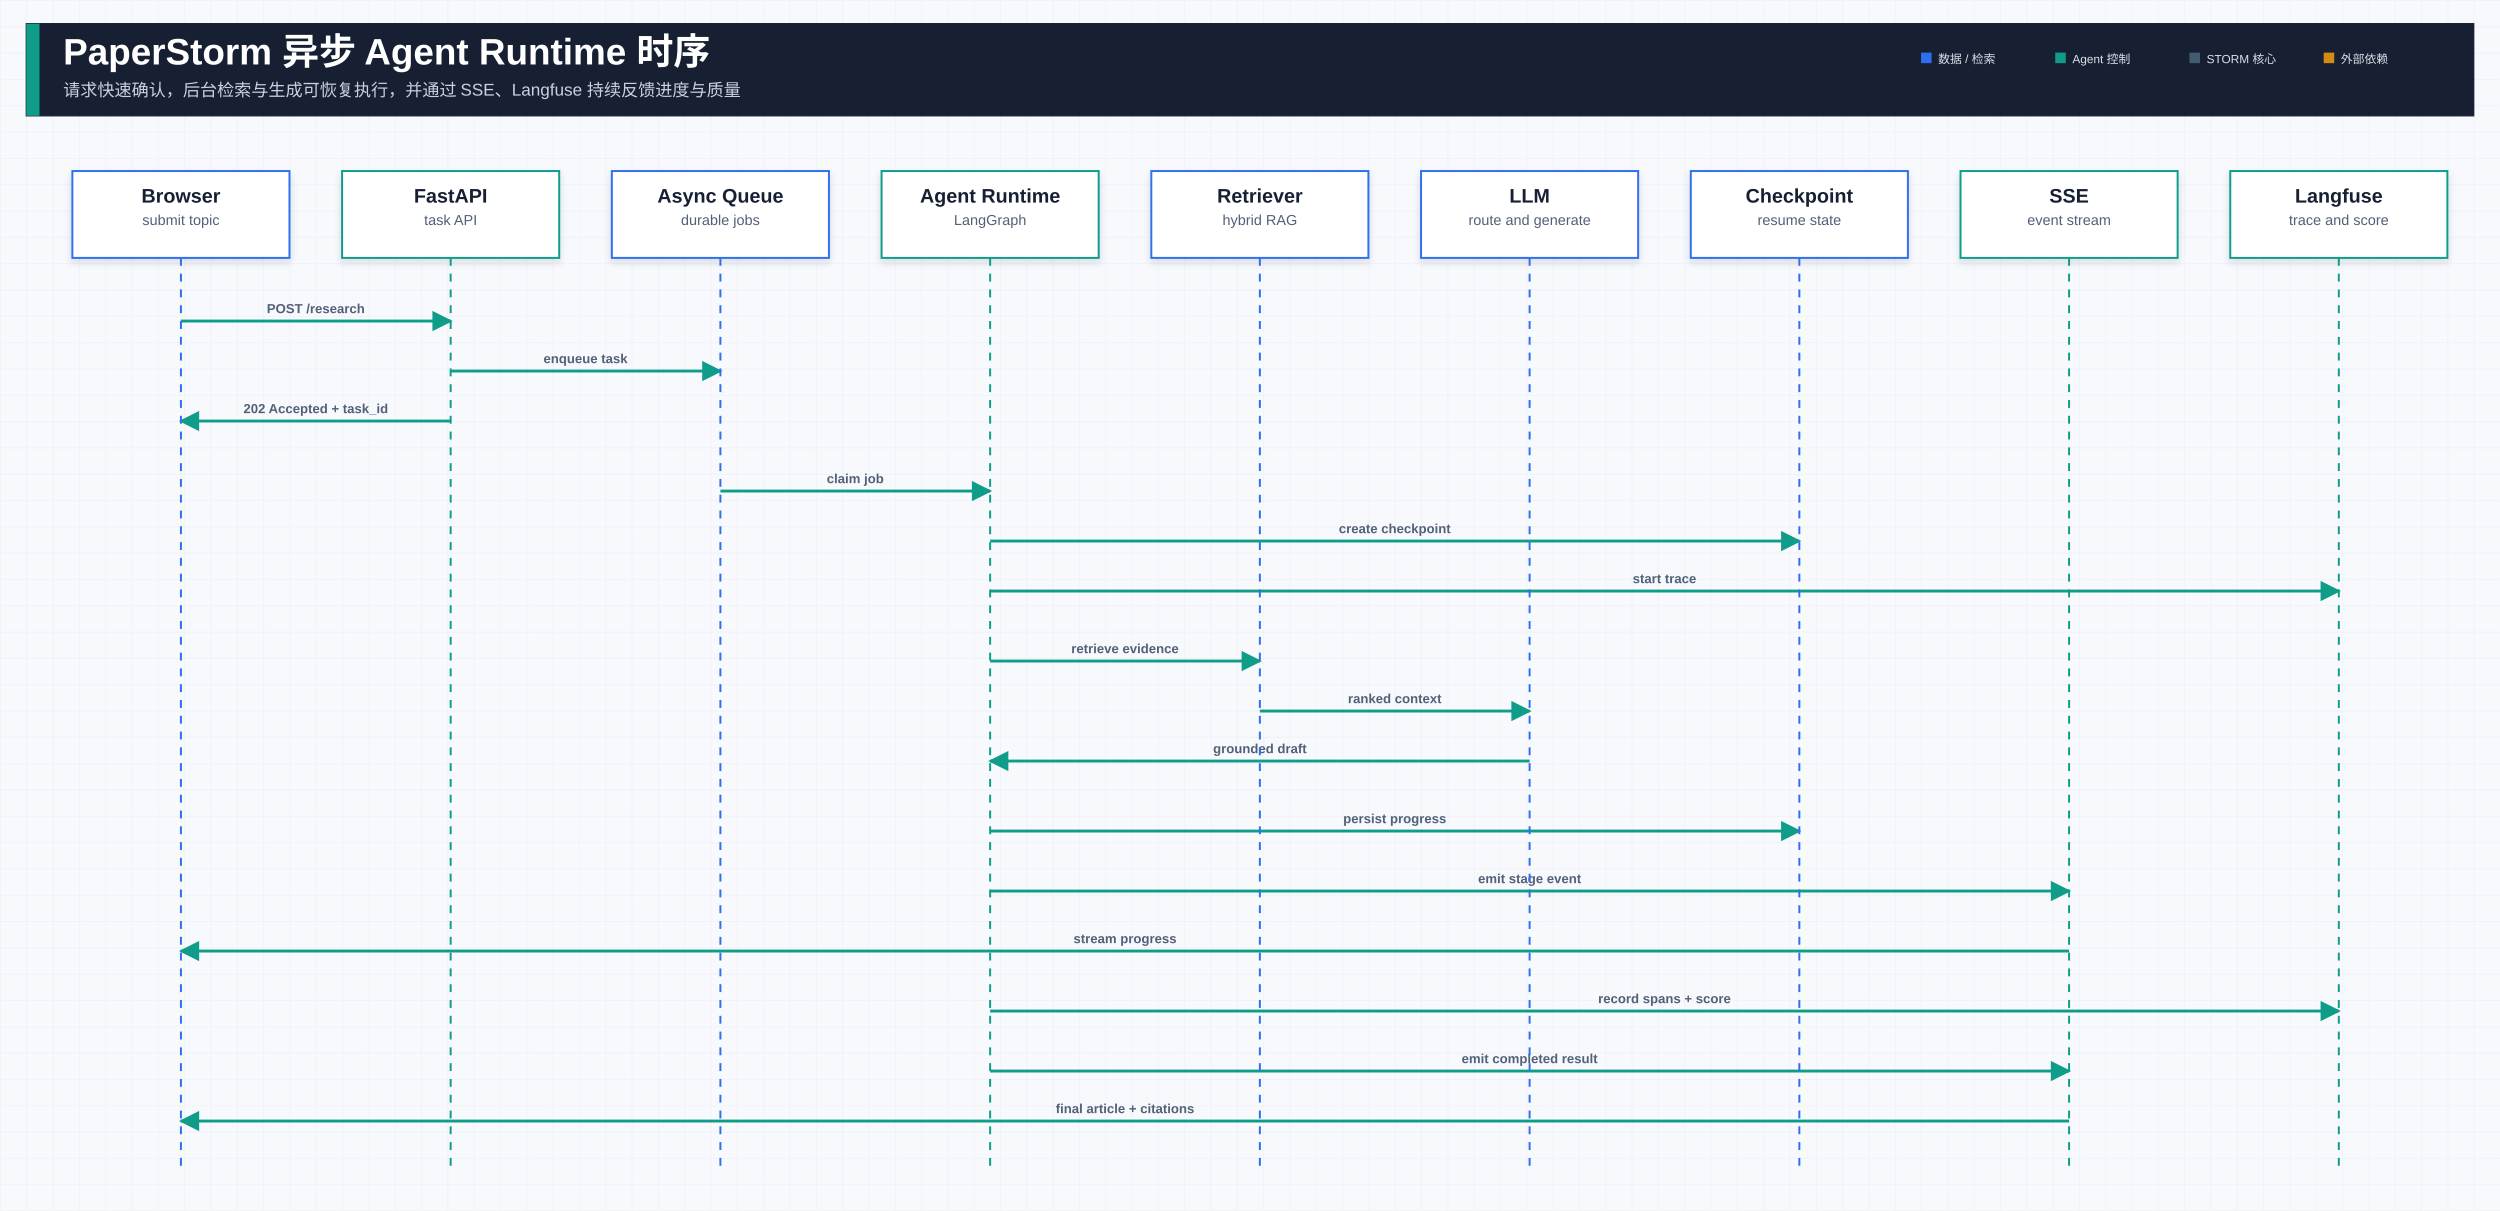
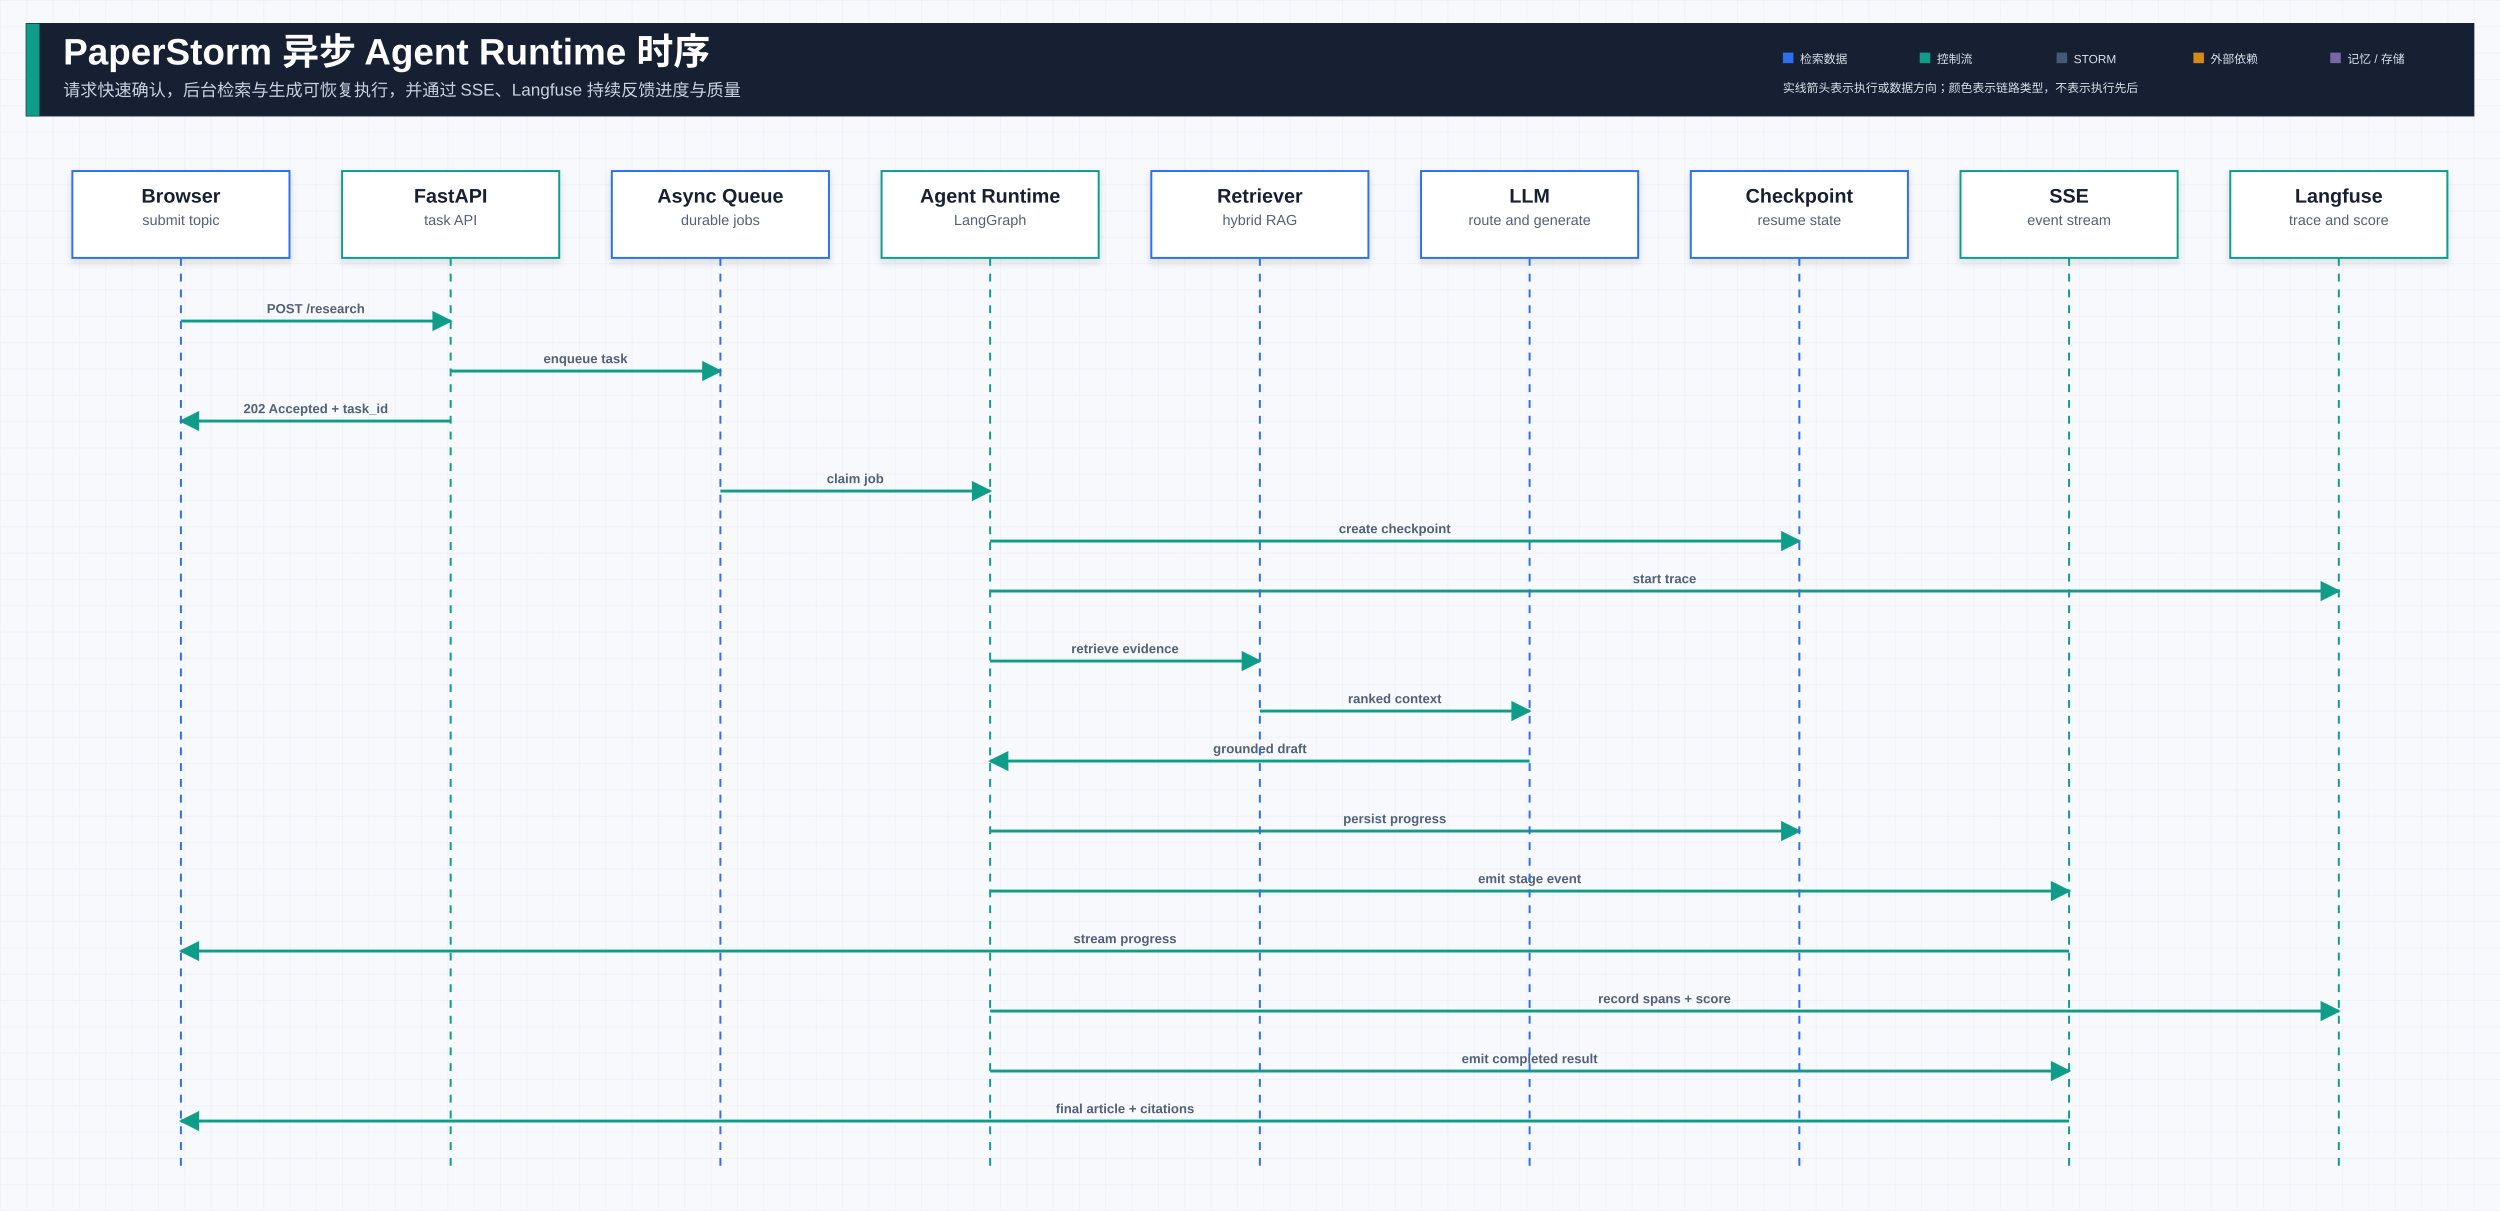
<svg xmlns="http://www.w3.org/2000/svg" width="1900" height="920" viewBox="0 0 1900 920" role="img" aria-label="PaperStorm 异步 Agent Runtime 时序">
  <defs>
    <filter id="node-shadow" x="-20%" y="-20%" width="140%" height="150%">
      <feDropShadow dx="0" dy="3" stdDeviation="3" flood-color="#24364A" flood-opacity=".14" />
    </filter>
    <pattern id="grid" width="20" height="20" patternUnits="userSpaceOnUse">
      <path d="M 20 0 L 0 0 0 20" fill="none" stroke="#E6EBF2" stroke-width=".6" />
    </pattern>
    <marker id="arrow-primary" viewBox="0 0 10 10" refX="9" refY="5" markerWidth="7" markerHeight="7" orient="auto-start-reverse">
      <path d="M 0 0 L 10 5 L 0 10 z" fill="#2F6FED" />
    </marker>
    <marker id="arrow-control" viewBox="0 0 10 10" refX="9" refY="5" markerWidth="7" markerHeight="7" orient="auto-start-reverse">
      <path d="M 0 0 L 10 5 L 0 10 z" fill="#0F9D8A" />
    </marker>
    <marker id="arrow-external" viewBox="0 0 10 10" refX="9" refY="5" markerWidth="7" markerHeight="7" orient="auto-start-reverse">
      <path d="M 0 0 L 10 5 L 0 10 z" fill="#D58A16" />
    </marker>
    <marker id="arrow-storage" viewBox="0 0 10 10" refX="9" refY="5" markerWidth="7" markerHeight="7" orient="auto-start-reverse">
      <path d="M 0 0 L 10 5 L 0 10 z" fill="#7567A8" />
    </marker>
    <marker id="arrow-danger" viewBox="0 0 10 10" refX="9" refY="5" markerWidth="7" markerHeight="7" orient="auto-start-reverse">
      <path d="M 0 0 L 10 5 L 0 10 z" fill="#D94A4A" />
    </marker>
    <marker id="arrow-storm" viewBox="0 0 10 10" refX="9" refY="5" markerWidth="7" markerHeight="7" orient="auto-start-reverse">
      <path d="M 0 0 L 10 5 L 0 10 z" fill="#435A73" />
    </marker>
    <marker id="arrow-neutral" viewBox="0 0 10 10" refX="9" refY="5" markerWidth="7" markerHeight="7" orient="auto-start-reverse">
      <path d="M 0 0 L 10 5 L 0 10 z" fill="#CBD5E1" />
    </marker>
    <style>text{font-family:'Segoe UI','Microsoft YaHei',Arial,sans-serif;fill:#172033;}.header{font-weight:750;fill:#FFFFFF;}.subtitle{fill:#C8D2DE;}.legend{fill:#D8E0E8;font-size:9px;}.panel-title,.node-title{font-weight:700;}.node-subtitle{fill:#526078;font-weight:400;}.edge-label{fill:#526078;font-size:10px;font-weight:600;}</style>
  </defs>
  <rect width="100%" height="100%" fill="#F7F9FC" />
  <rect width="100%" height="100%" fill="url(#grid)" />
  <rect x="20" y="18" width="1860" height="70" fill="#172033" stroke="#172033" />
  <rect x="20" y="18" width="10" height="70" fill="#0F9D8A" />
  <text x="48" y="49" class="header" font-size="28">PaperStorm 异步 Agent Runtime 时序</text>
  <text x="48" y="73" class="subtitle" font-size="13">请求快速确认，后台检索与生成可恢复执行，并通过 SSE、Langfuse 持续反馈进度与质量</text>
  <path d="M 137.5 244.0 L 342.5 244.0" fill="none" stroke="#0F9D8A" stroke-width="2.2" stroke-dasharray="none" marker-end="url(#arrow-control)" />
  <text x="240.0" y="238.0" class="edge-label" text-anchor="middle">POST /research</text>
  <path d="M 342.5 282.0 L 547.5 282.0" fill="none" stroke="#0F9D8A" stroke-width="2.2" stroke-dasharray="none" marker-end="url(#arrow-control)" />
  <text x="445.0" y="276.0" class="edge-label" text-anchor="middle">enqueue task</text>
  <path d="M 342.5 320.0 L 137.5 320.0" fill="none" stroke="#0F9D8A" stroke-width="2.2" stroke-dasharray="none" marker-end="url(#arrow-control)" />
  <text x="240.0" y="314.0" class="edge-label" text-anchor="middle">202 Accepted + task_id</text>
  <path d="M 547.5 373.2 L 752.5 373.2" fill="none" stroke="#0F9D8A" stroke-width="2.2" stroke-dasharray="none" marker-end="url(#arrow-control)" />
  <text x="650.0" y="367.2" class="edge-label" text-anchor="middle">claim job</text>
  <path d="M 752.5 411.2 L 1367.5 411.2" fill="none" stroke="#0F9D8A" stroke-width="2.2" stroke-dasharray="none" marker-end="url(#arrow-control)" />
  <text x="1060.0" y="405.2" class="edge-label" text-anchor="middle">create checkpoint</text>
  <path d="M 752.5 449.2 L 1777.5 449.2" fill="none" stroke="#0F9D8A" stroke-width="2.2" stroke-dasharray="none" marker-end="url(#arrow-control)" />
  <text x="1265.0" y="443.2" class="edge-label" text-anchor="middle">start trace</text>
  <path d="M 752.5 502.4 L 957.5 502.4" fill="none" stroke="#0F9D8A" stroke-width="2.2" stroke-dasharray="none" marker-end="url(#arrow-control)" />
  <text x="855.0" y="496.4" class="edge-label" text-anchor="middle">retrieve evidence</text>
  <path d="M 957.5 540.4 L 1162.5 540.4" fill="none" stroke="#0F9D8A" stroke-width="2.2" stroke-dasharray="none" marker-end="url(#arrow-control)" />
  <text x="1060.0" y="534.4" class="edge-label" text-anchor="middle">ranked context</text>
  <path d="M 1162.5 578.4 L 752.5 578.4" fill="none" stroke="#0F9D8A" stroke-width="2.2" stroke-dasharray="none" marker-end="url(#arrow-control)" />
  <text x="957.5" y="572.4" class="edge-label" text-anchor="middle">grounded draft</text>
  <path d="M 752.5 631.6 L 1367.5 631.6" fill="none" stroke="#0F9D8A" stroke-width="2.2" stroke-dasharray="none" marker-end="url(#arrow-control)" />
  <text x="1060.0" y="625.6" class="edge-label" text-anchor="middle">persist progress</text>
  <path d="M 752.5 677.2 L 1572.5 677.2" fill="none" stroke="#0F9D8A" stroke-width="2.2" stroke-dasharray="none" marker-end="url(#arrow-control)" />
  <text x="1162.5" y="671.2" class="edge-label" text-anchor="middle">emit stage event</text>
  <path d="M 1572.5 722.8 L 137.5 722.8" fill="none" stroke="#0F9D8A" stroke-width="2.2" stroke-dasharray="none" marker-end="url(#arrow-control)" />
  <text x="855.0" y="716.8" class="edge-label" text-anchor="middle">stream progress</text>
  <path d="M 752.5 768.4 L 1777.5 768.4" fill="none" stroke="#0F9D8A" stroke-width="2.2" stroke-dasharray="none" marker-end="url(#arrow-control)" />
  <text x="1265.0" y="762.4" class="edge-label" text-anchor="middle">record spans + score</text>
  <path d="M 752.5 814.0 L 1572.5 814.0" fill="none" stroke="#0F9D8A" stroke-width="2.2" stroke-dasharray="none" marker-end="url(#arrow-control)" />
  <text x="1162.5" y="808.0" class="edge-label" text-anchor="middle">emit completed result</text>
  <path d="M 1572.5 852.0 L 137.5 852.0" fill="none" stroke="#0F9D8A" stroke-width="2.2" stroke-dasharray="none" marker-end="url(#arrow-control)" />
  <text x="855.0" y="846.0" class="edge-label" text-anchor="middle">final article + citations</text>
  <rect x="55" y="130" width="165" height="66" fill="#FFFFFF" stroke="#2F6FED" stroke-width="1.5" filter="url(#node-shadow)" />
  <line x1="137.5" y1="196" x2="137.5" y2="890" stroke="#2F6FED" stroke-width="1.5" stroke-dasharray="6 6" />
  <text x="137.5" y="154" class="node-title" text-anchor="middle" font-size="15">Browser</text>
  <text x="137.5" y="171" class="node-subtitle" text-anchor="middle" font-size="11">submit topic</text>
  <rect x="260" y="130" width="165" height="66" fill="#FFFFFF" stroke="#0F9D8A" stroke-width="1.5" filter="url(#node-shadow)" />
  <line x1="342.5" y1="196" x2="342.5" y2="890" stroke="#0F9D8A" stroke-width="1.5" stroke-dasharray="6 6" />
  <text x="342.5" y="154" class="node-title" text-anchor="middle" font-size="15">FastAPI</text>
  <text x="342.5" y="171" class="node-subtitle" text-anchor="middle" font-size="11">task API</text>
  <rect x="465" y="130" width="165" height="66" fill="#FFFFFF" stroke="#2F6FED" stroke-width="1.5" filter="url(#node-shadow)" />
  <line x1="547.5" y1="196" x2="547.5" y2="890" stroke="#2F6FED" stroke-width="1.5" stroke-dasharray="6 6" />
  <text x="547.5" y="154" class="node-title" text-anchor="middle" font-size="15">Async Queue</text>
  <text x="547.5" y="171" class="node-subtitle" text-anchor="middle" font-size="11">durable jobs</text>
  <rect x="670" y="130" width="165" height="66" fill="#FFFFFF" stroke="#0F9D8A" stroke-width="1.5" filter="url(#node-shadow)" />
  <line x1="752.5" y1="196" x2="752.5" y2="890" stroke="#0F9D8A" stroke-width="1.5" stroke-dasharray="6 6" />
  <text x="752.5" y="154" class="node-title" text-anchor="middle" font-size="15">Agent Runtime</text>
  <text x="752.5" y="171" class="node-subtitle" text-anchor="middle" font-size="11">LangGraph</text>
  <rect x="875" y="130" width="165" height="66" fill="#FFFFFF" stroke="#2F6FED" stroke-width="1.5" filter="url(#node-shadow)" />
  <line x1="957.5" y1="196" x2="957.5" y2="890" stroke="#2F6FED" stroke-width="1.5" stroke-dasharray="6 6" />
  <text x="957.5" y="154" class="node-title" text-anchor="middle" font-size="15">Retriever</text>
  <text x="957.5" y="171" class="node-subtitle" text-anchor="middle" font-size="11">hybrid RAG</text>
  <rect x="1080" y="130" width="165" height="66" fill="#FFFFFF" stroke="#2F6FED" stroke-width="1.5" filter="url(#node-shadow)" />
  <line x1="1162.5" y1="196" x2="1162.5" y2="890" stroke="#2F6FED" stroke-width="1.5" stroke-dasharray="6 6" />
  <text x="1162.5" y="154" class="node-title" text-anchor="middle" font-size="15">LLM</text>
  <text x="1162.5" y="171" class="node-subtitle" text-anchor="middle" font-size="11">route and generate</text>
  <rect x="1285" y="130" width="165" height="66" fill="#FFFFFF" stroke="#2F6FED" stroke-width="1.5" filter="url(#node-shadow)" />
  <line x1="1367.5" y1="196" x2="1367.5" y2="890" stroke="#2F6FED" stroke-width="1.5" stroke-dasharray="6 6" />
  <text x="1367.5" y="154" class="node-title" text-anchor="middle" font-size="15">Checkpoint</text>
  <text x="1367.5" y="171" class="node-subtitle" text-anchor="middle" font-size="11">resume state</text>
  <rect x="1490" y="130" width="165" height="66" fill="#FFFFFF" stroke="#0F9D8A" stroke-width="1.5" filter="url(#node-shadow)" />
  <line x1="1572.5" y1="196" x2="1572.5" y2="890" stroke="#0F9D8A" stroke-width="1.5" stroke-dasharray="6 6" />
  <text x="1572.5" y="154" class="node-title" text-anchor="middle" font-size="15">SSE</text>
  <text x="1572.5" y="171" class="node-subtitle" text-anchor="middle" font-size="11">event stream</text>
  <rect x="1695" y="130" width="165" height="66" fill="#FFFFFF" stroke="#0F9D8A" stroke-width="1.5" filter="url(#node-shadow)" />
  <line x1="1777.5" y1="196" x2="1777.5" y2="890" stroke="#0F9D8A" stroke-width="1.5" stroke-dasharray="6 6" />
  <text x="1777.5" y="154" class="node-title" text-anchor="middle" font-size="15">Langfuse</text>
  <text x="1777.5" y="171" class="node-subtitle" text-anchor="middle" font-size="11">trace and score</text>
-   <rect x="1460" y="40" width="8" height="8" fill="#2F6FED" />
-   <text x="1473" y="48" class="legend">数据 / 检索</text>
-   <rect x="1562" y="40" width="8" height="8" fill="#0F9D8A" />
-   <text x="1575" y="48" class="legend">Agent 控制</text>
-   <rect x="1664" y="40" width="8" height="8" fill="#435A73" />
-   <text x="1677" y="48" class="legend">STORM 核心</text>
-   <rect x="1766" y="40" width="8" height="8" fill="#D58A16" />
-   <text x="1779" y="48" class="legend">外部依赖</text>
+   <rect x="1355" y="40" width="8" height="8" fill="#2F6FED" />
+   <text x="1368" y="48" class="legend">检索数据</text>
+   <rect x="1459" y="40" width="8" height="8" fill="#0F9D8A" />
+   <text x="1472" y="48" class="legend">控制流</text>
+   <rect x="1563" y="40" width="8" height="8" fill="#435A73" />
+   <text x="1576" y="48" class="legend">STORM</text>
+   <rect x="1667" y="40" width="8" height="8" fill="#D58A16" />
+   <text x="1680" y="48" class="legend">外部依赖</text>
+   <rect x="1771" y="40" width="8" height="8" fill="#7567A8" />
+   <text x="1784" y="48" class="legend">记忆 / 存储</text>
+   <text x="1355" y="70" class="legend">实线箭头表示执行或数据方向；颜色表示链路类型，不表示执行先后</text>
</svg>
